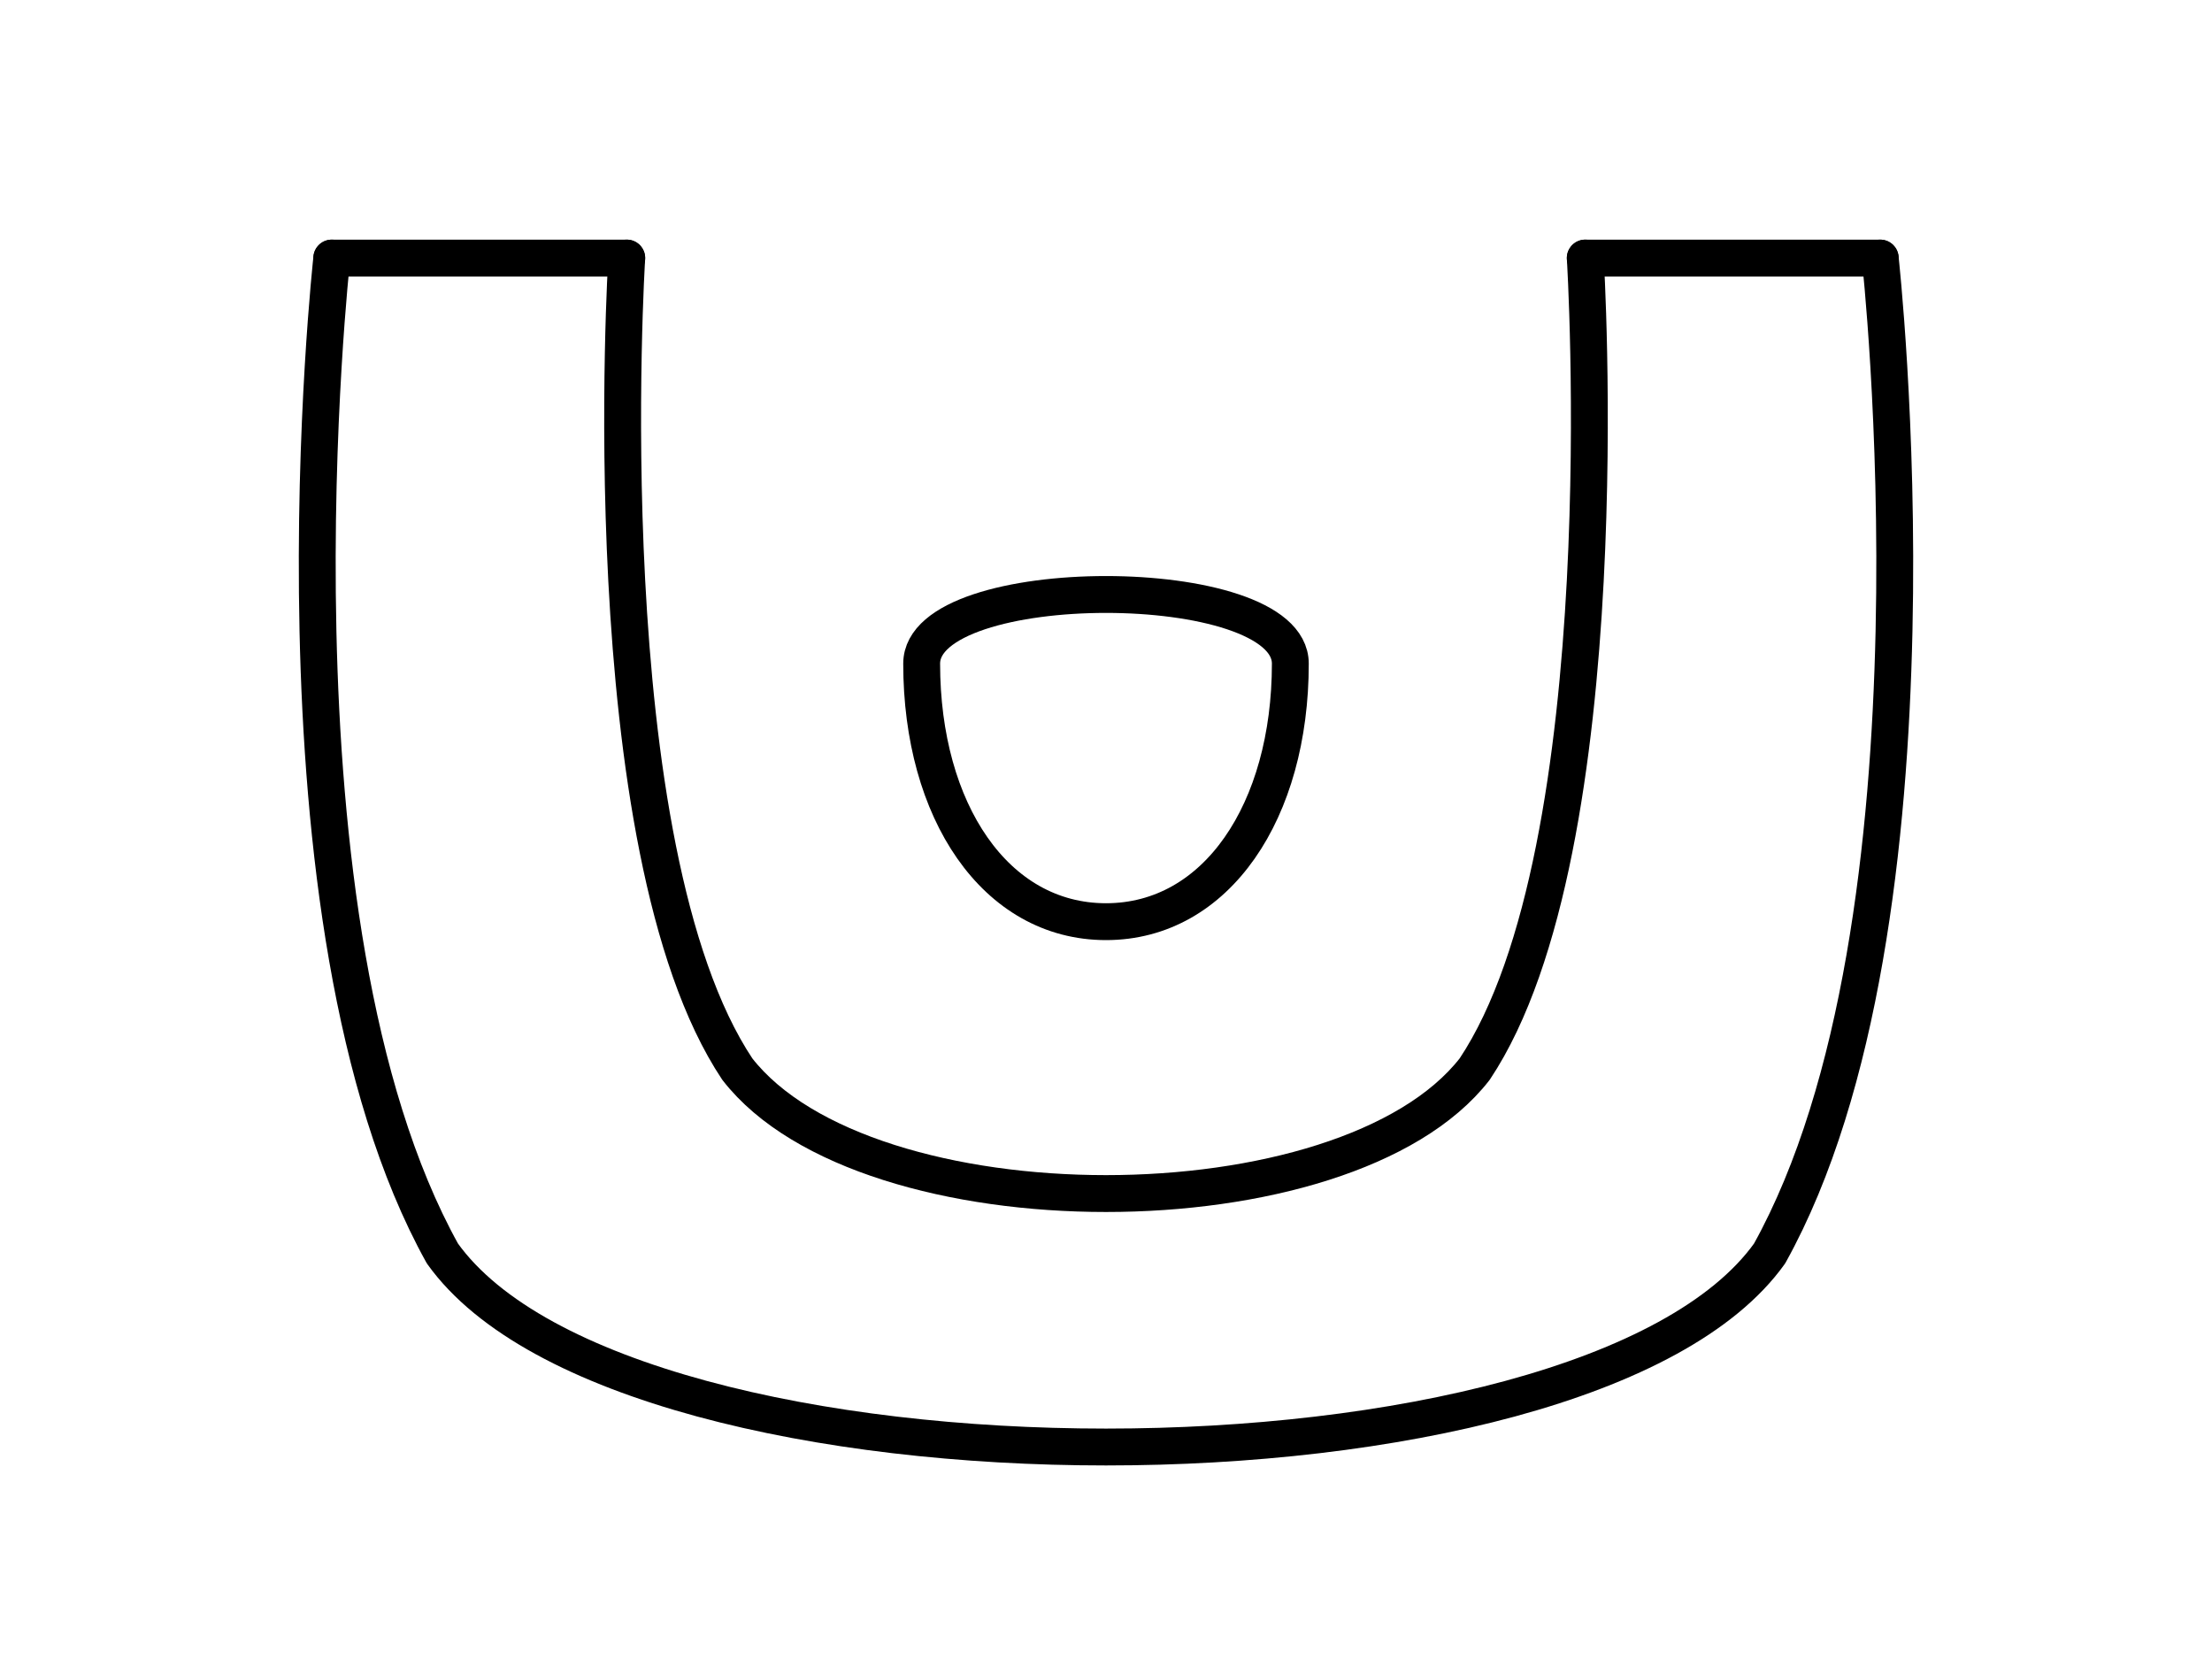
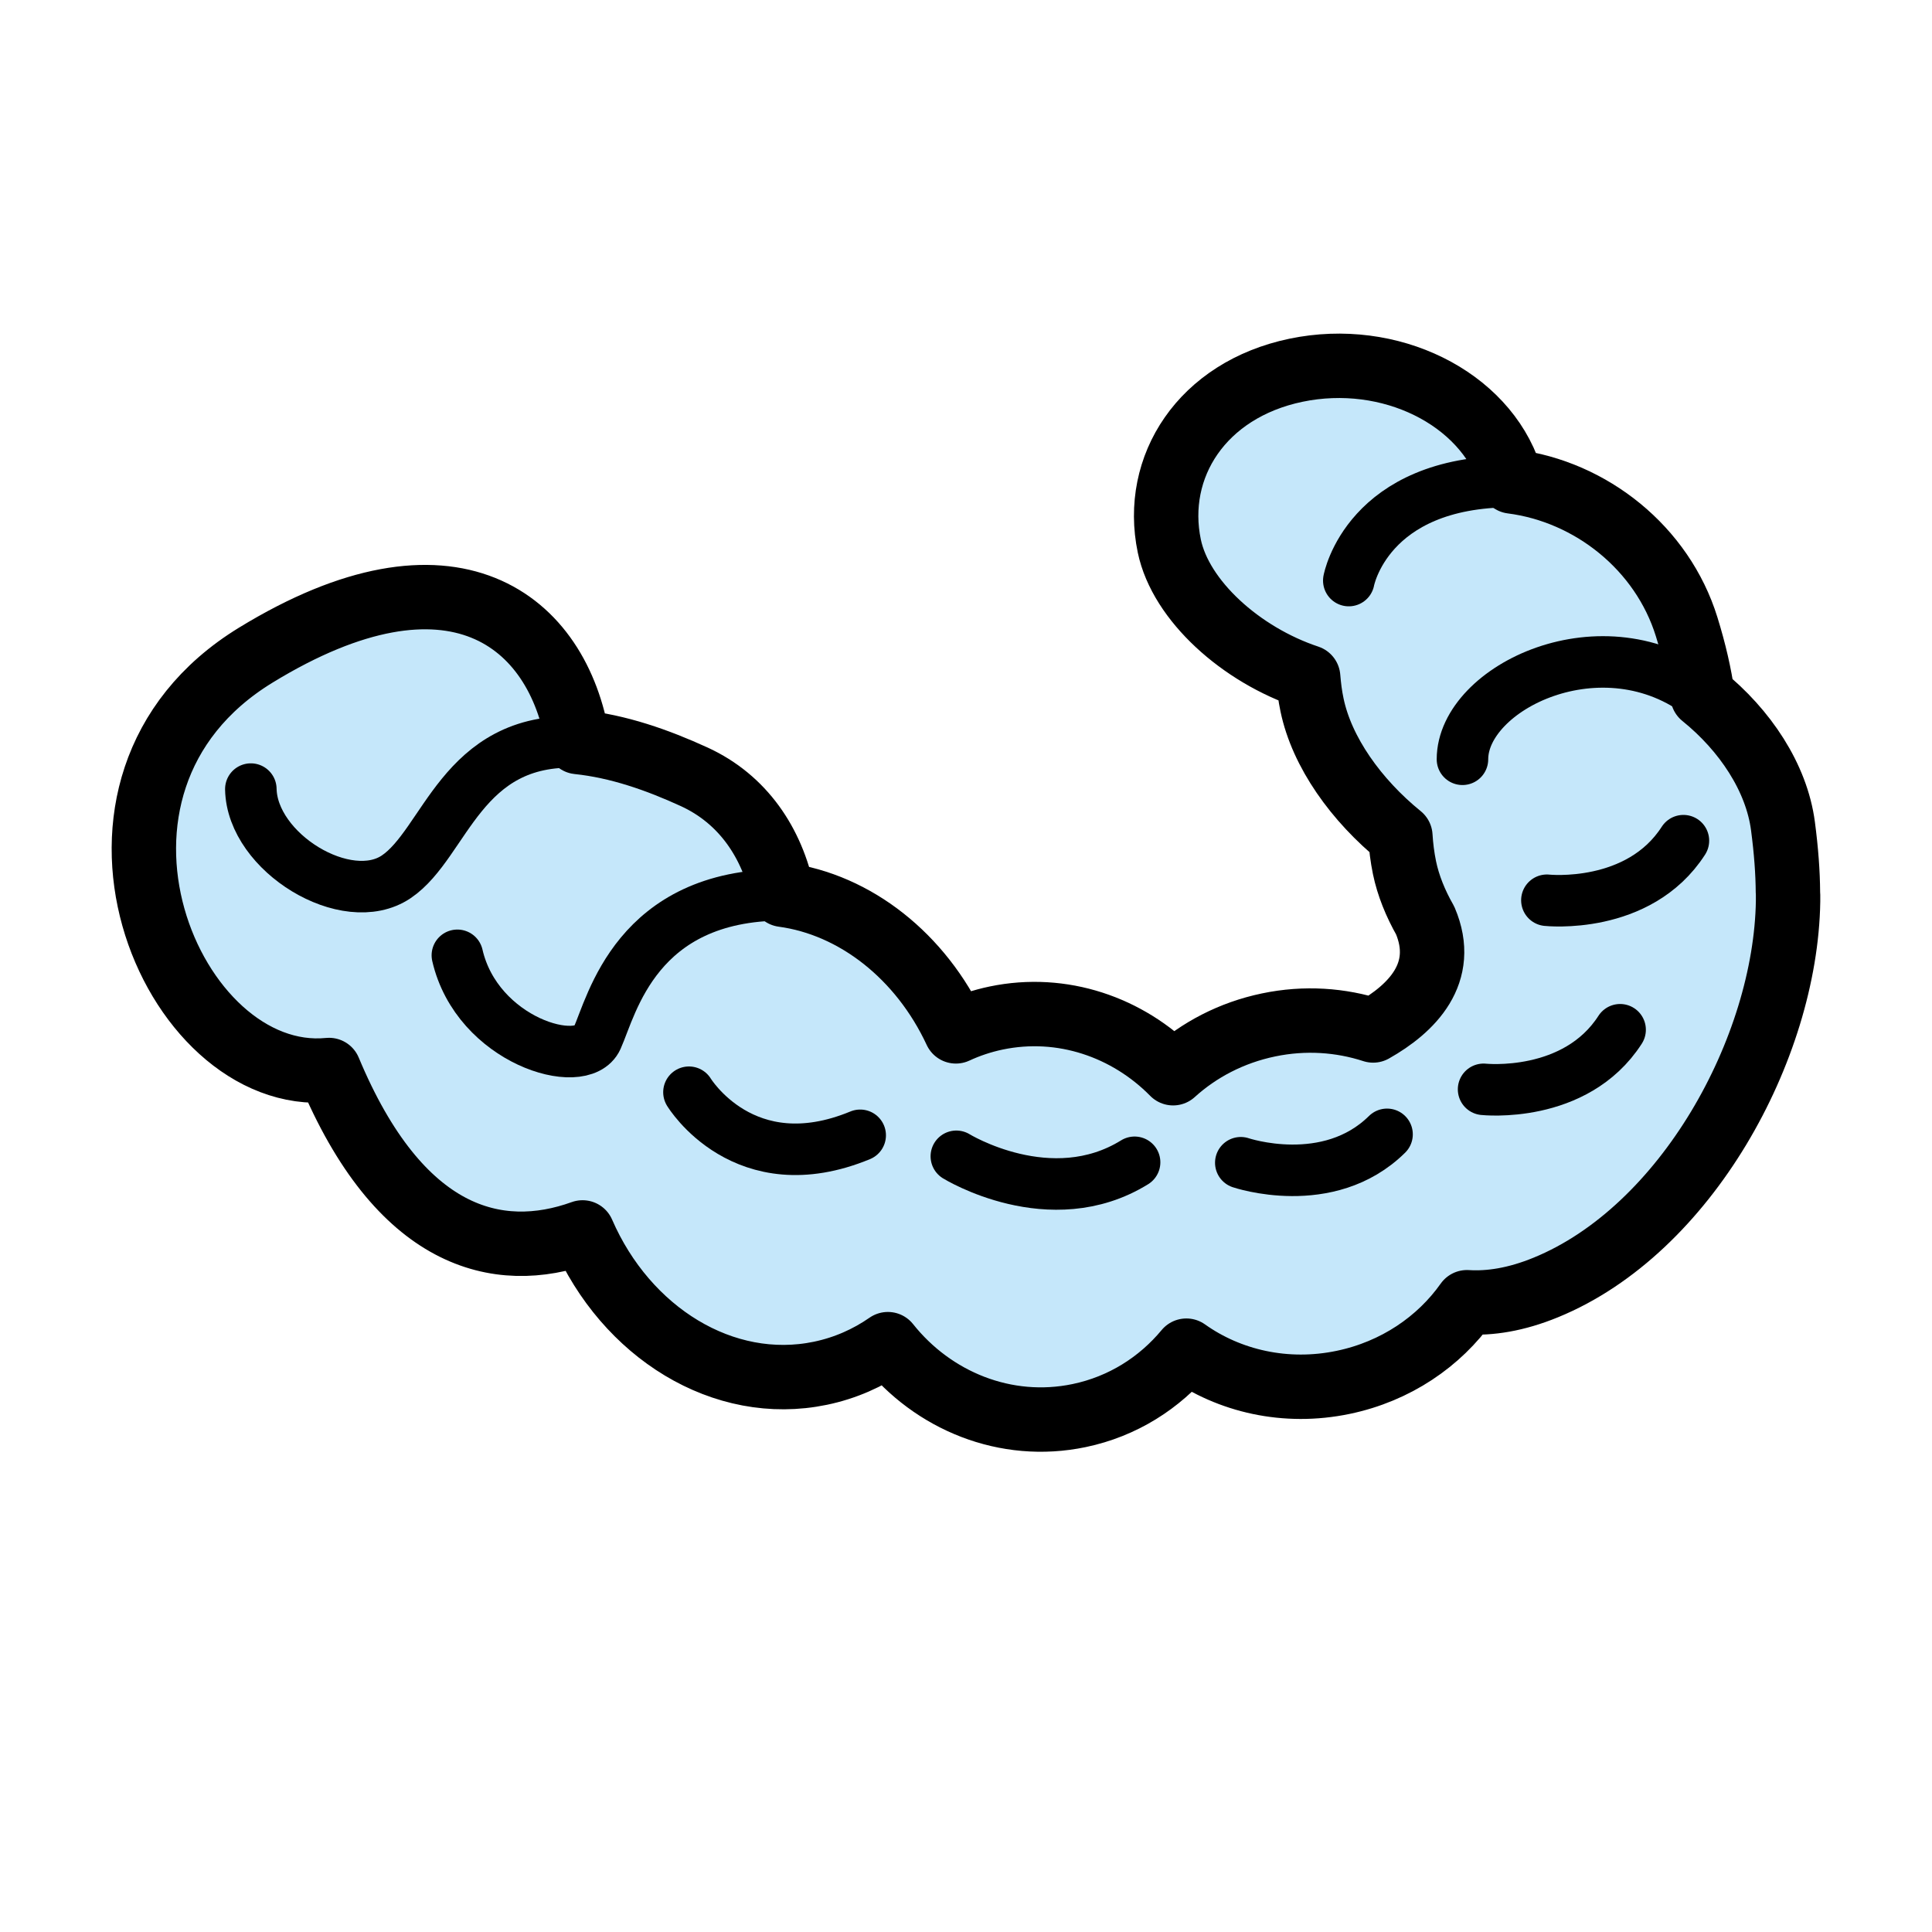
- <svg xmlns="http://www.w3.org/2000/svg" viewBox="0 0 120 90" fill="none" stroke="currentColor" stroke-width="2" stroke-linecap="round" stroke-linejoin="round">
-   <path d="M18 14 C18 14 14 50 24 68 C34 82 86 82 96 68 C106 50 102 14 102 14" />
-   <path d="M18 14 L34 14 M86 14 L102 14" />
-   <path d="M34 14 C34 14 32 46 40 58 C47 67 73 67 80 58 C88 46 86 14 86 14" />
-   <path d="M50 36 C50 31 70 31 70 36 C70 44 66 50 60 50 C54 50 50 44 50 36 Z" />
+ <svg xmlns="http://www.w3.org/2000/svg" id="_圖層_2" data-name="圖層 2" viewBox="0 0 300 300">
+   <defs>
+     <style>
+       .cls-1, .cls-2 {
+         fill: none;
+       }
+ 
+       .cls-3 {
+         fill: #c5e7fa;
+         stroke-linejoin: round;
+         stroke-width: 10px;
+       }
+ 
+       .cls-3, .cls-2 {
+         stroke: #000;
+         stroke-linecap: round;
+       }
+ 
+       .cls-2 {
+         stroke-miterlimit: 10;
+         stroke-width: 8px;
+       }
+     </style>
+   </defs>
+   <g id="_圖層_1-2" data-name="圖層 1">
+     <g>
+       <g>
+         <path class="cls-3" d="M277.65,139.39c0-.16,0-.31,0-.47,0-.12-.02-.22-.02-.34-.02-3.09-.27-6.49-.77-10.29-.99-7.56-5.89-14.91-12.48-20.23-.46-3.27-1.27-6.84-2.48-10.74-3.78-12.19-14.81-20.98-27.15-22.56-.1-.33-.2-.66-.31-1-3.93-11.96-18.6-19.31-33.2-16.27-14.6,3.05-22.24,14.98-19.67,27.3,1.77,8.47,11.13,16.9,21.56,20.36.12,1.43.29,2.86.6,4.31,1.53,7.35,6.86,14.8,13.72,20.37.1,1.62.3,3.26.64,4.91.57,2.75,1.69,5.52,3.21,8.19,3.49,8.19-2.13,13.72-8.08,17.08-5.02-1.63-10.59-2.04-16.24-.86-5.77,1.2-10.83,3.88-14.82,7.5-7.04-7.15-17.22-10.71-27.48-8.57-2.2.46-4.29,1.16-6.25,2.07-5.43-11.67-15.63-19.7-26.85-21.21-1.67-8.08-6.22-14.84-13.77-18.31-5.74-2.63-11.81-4.76-18.07-5.41-3.05-18.89-19.48-32.19-50.04-13.48-32.97,20.19-13.17,66.85,11.39,64.41,10.92,26.18,26.13,29.99,39.37,25.22,6.75,15.55,21.88,25,36.93,21.87,3.85-.8,7.37-2.36,10.48-4.52,7,8.81,18.3,13.47,29.7,11.09,6.76-1.41,12.49-5.07,16.65-10.08,6.65,4.73,15.42,6.79,24.36,4.92,8.15-1.7,14.89-6.33,19.21-12.44,3.54.22,7.61-.39,12.26-2.3,21.75-8.91,37.24-37.07,37.6-59.95,0-.2,0-.39,0-.59Z" />
+         <path class="cls-2" d="M89.75,115.23c-18.19-.77-20.52,15.72-28.22,20.92s-22.4-3.76-22.58-13.62" />
+         <path class="cls-2" d="M121.59,138.95c-22.79,0-26.55,17.09-28.88,22.29s-18.64.36-21.69-12.9" />
+         <path class="cls-2" d="M106.98,169.6s8.55,14.15,26.59,6.69" />
+         <path class="cls-2" d="M264.39,108.07c-15.45-12.01-37.3-1.31-37.3,9.83" />
+         <path class="cls-2" d="M234.76,74.77c-22.52,0-25.32,15.38-25.32,15.38" />
+         <path class="cls-2" d="M148.5,179.55s14.62,9.02,27.68.93" />
+         <path class="cls-2" d="M192.67,180.55s13.58,4.61,22.71-4.41" />
+         <path class="cls-2" d="M230.37,169.15s14.26,1.54,21.2-9.25" />
+         <path class="cls-2" d="M240.2,139.79s14.26,1.54,21.2-9.25" />
+       </g>
+       <rect class="cls-1" width="300" height="300" />
+     </g>
+   </g>
</svg>
